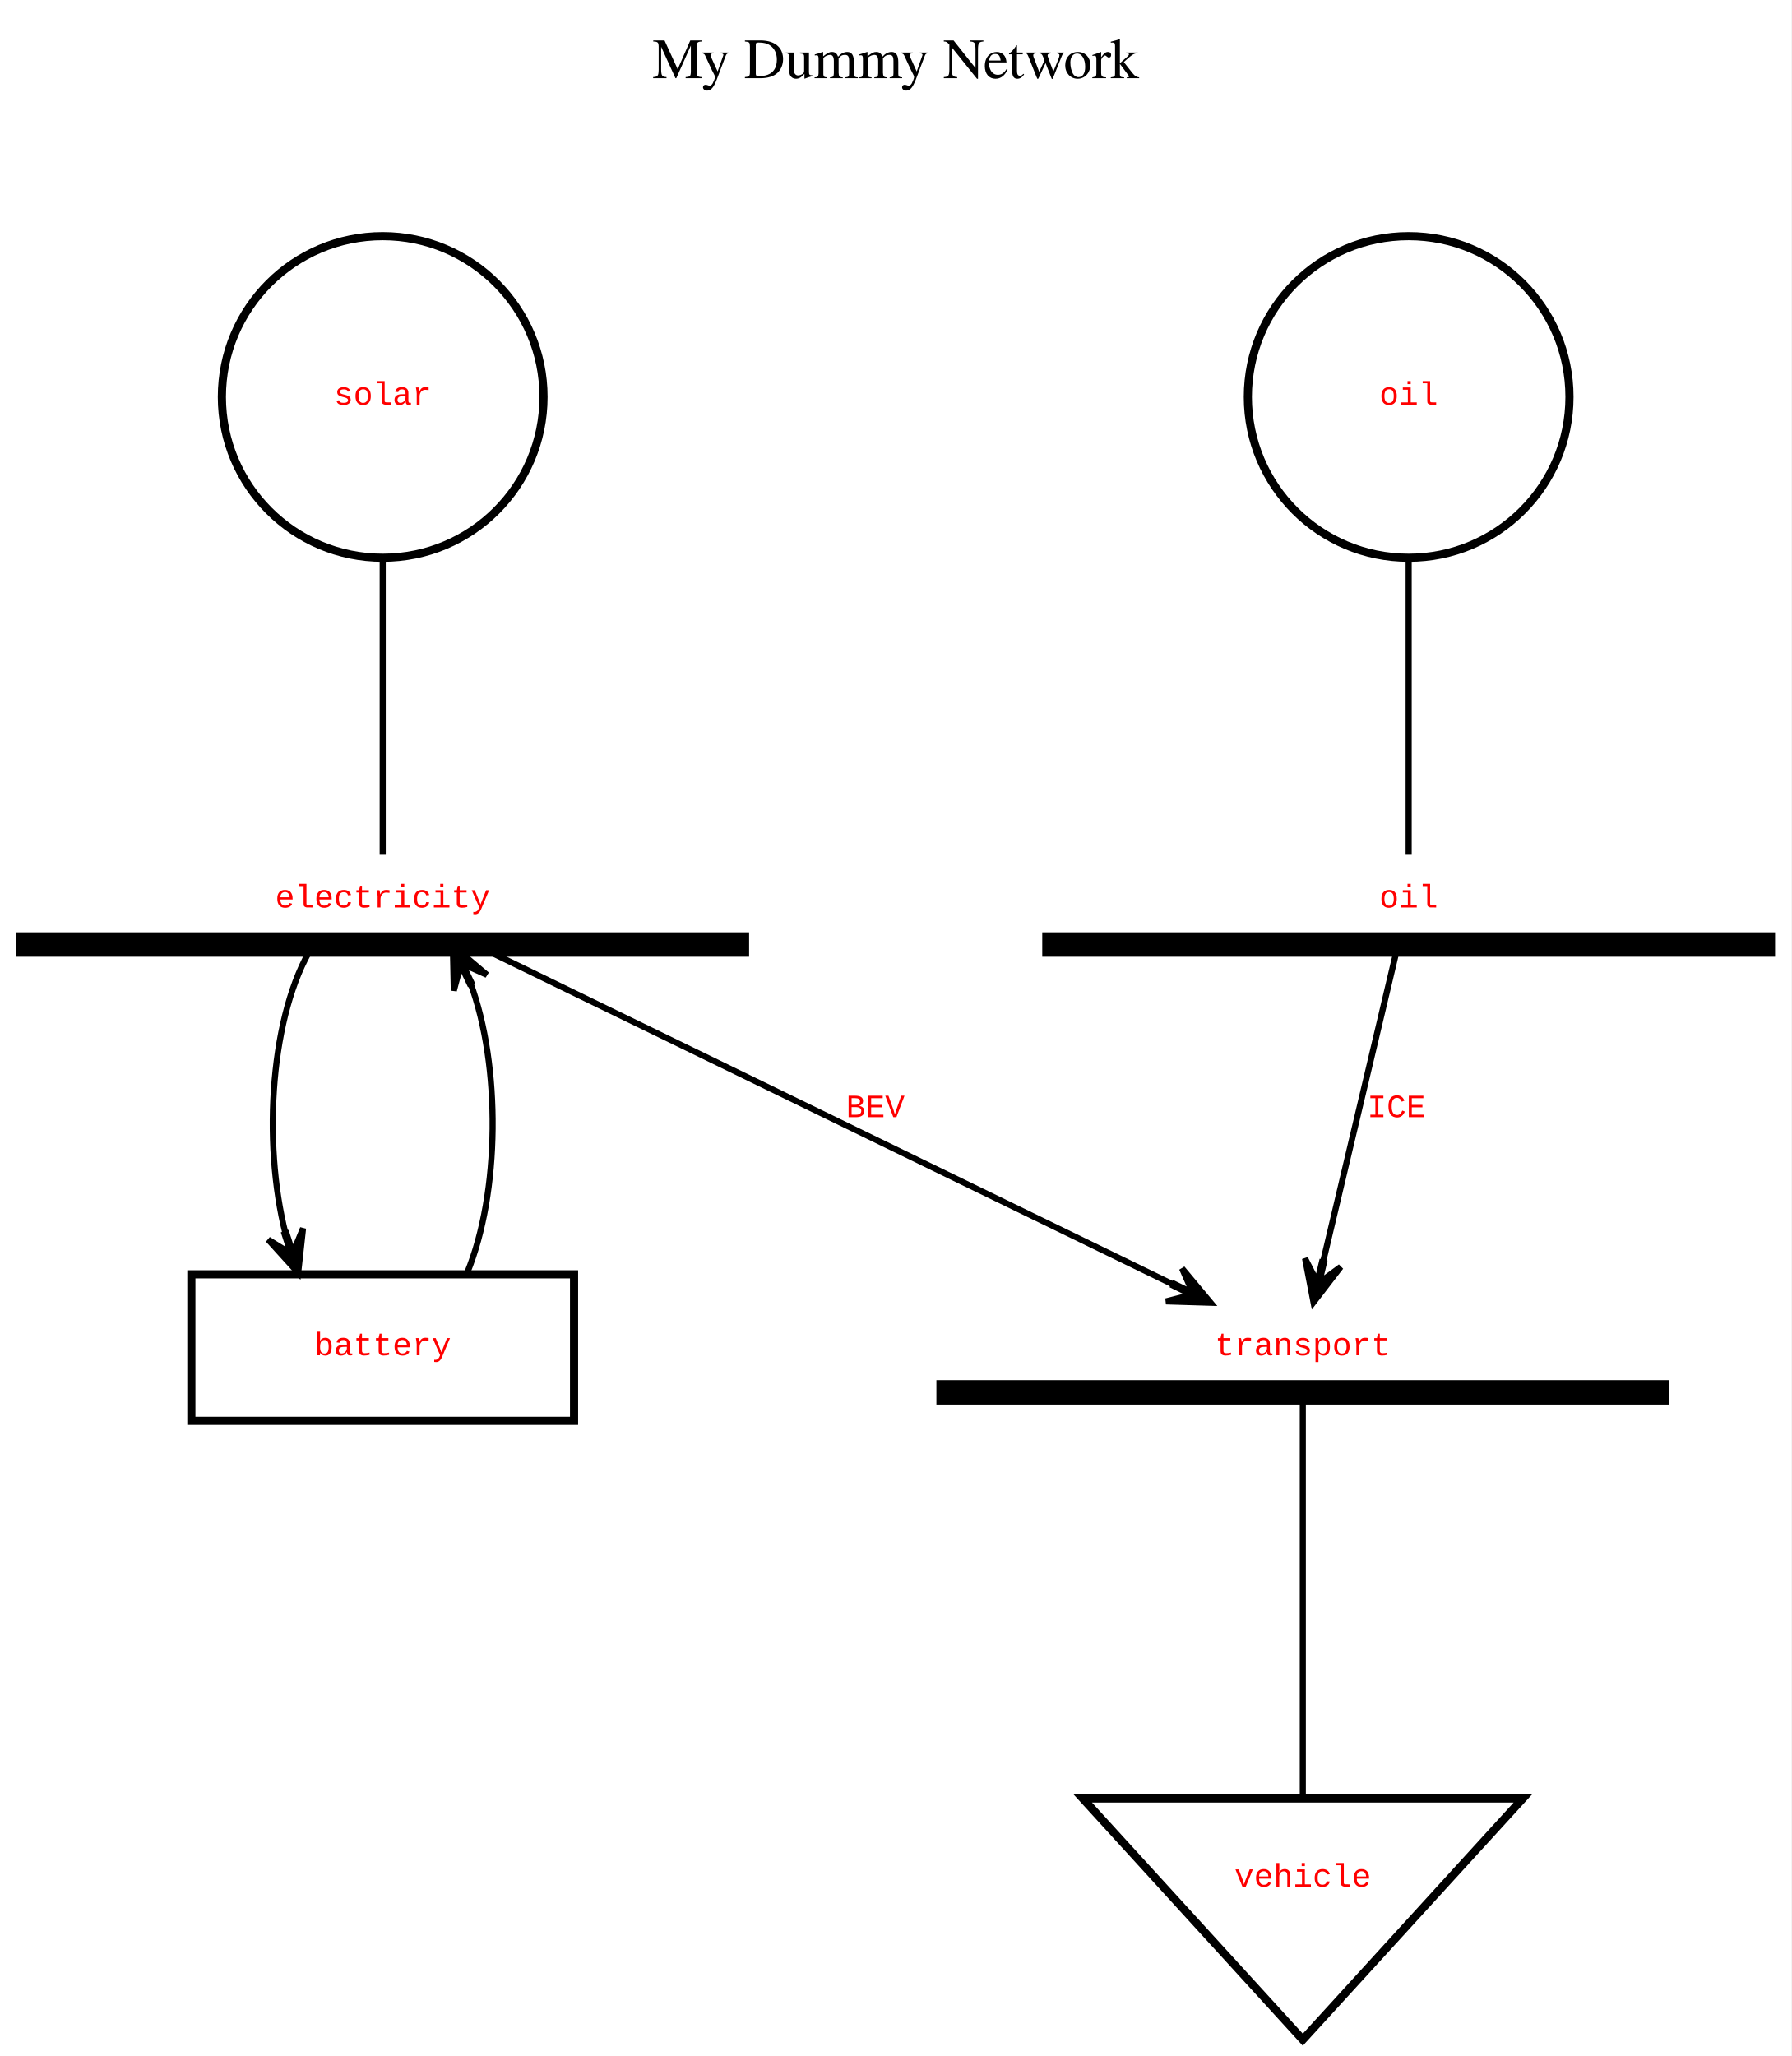
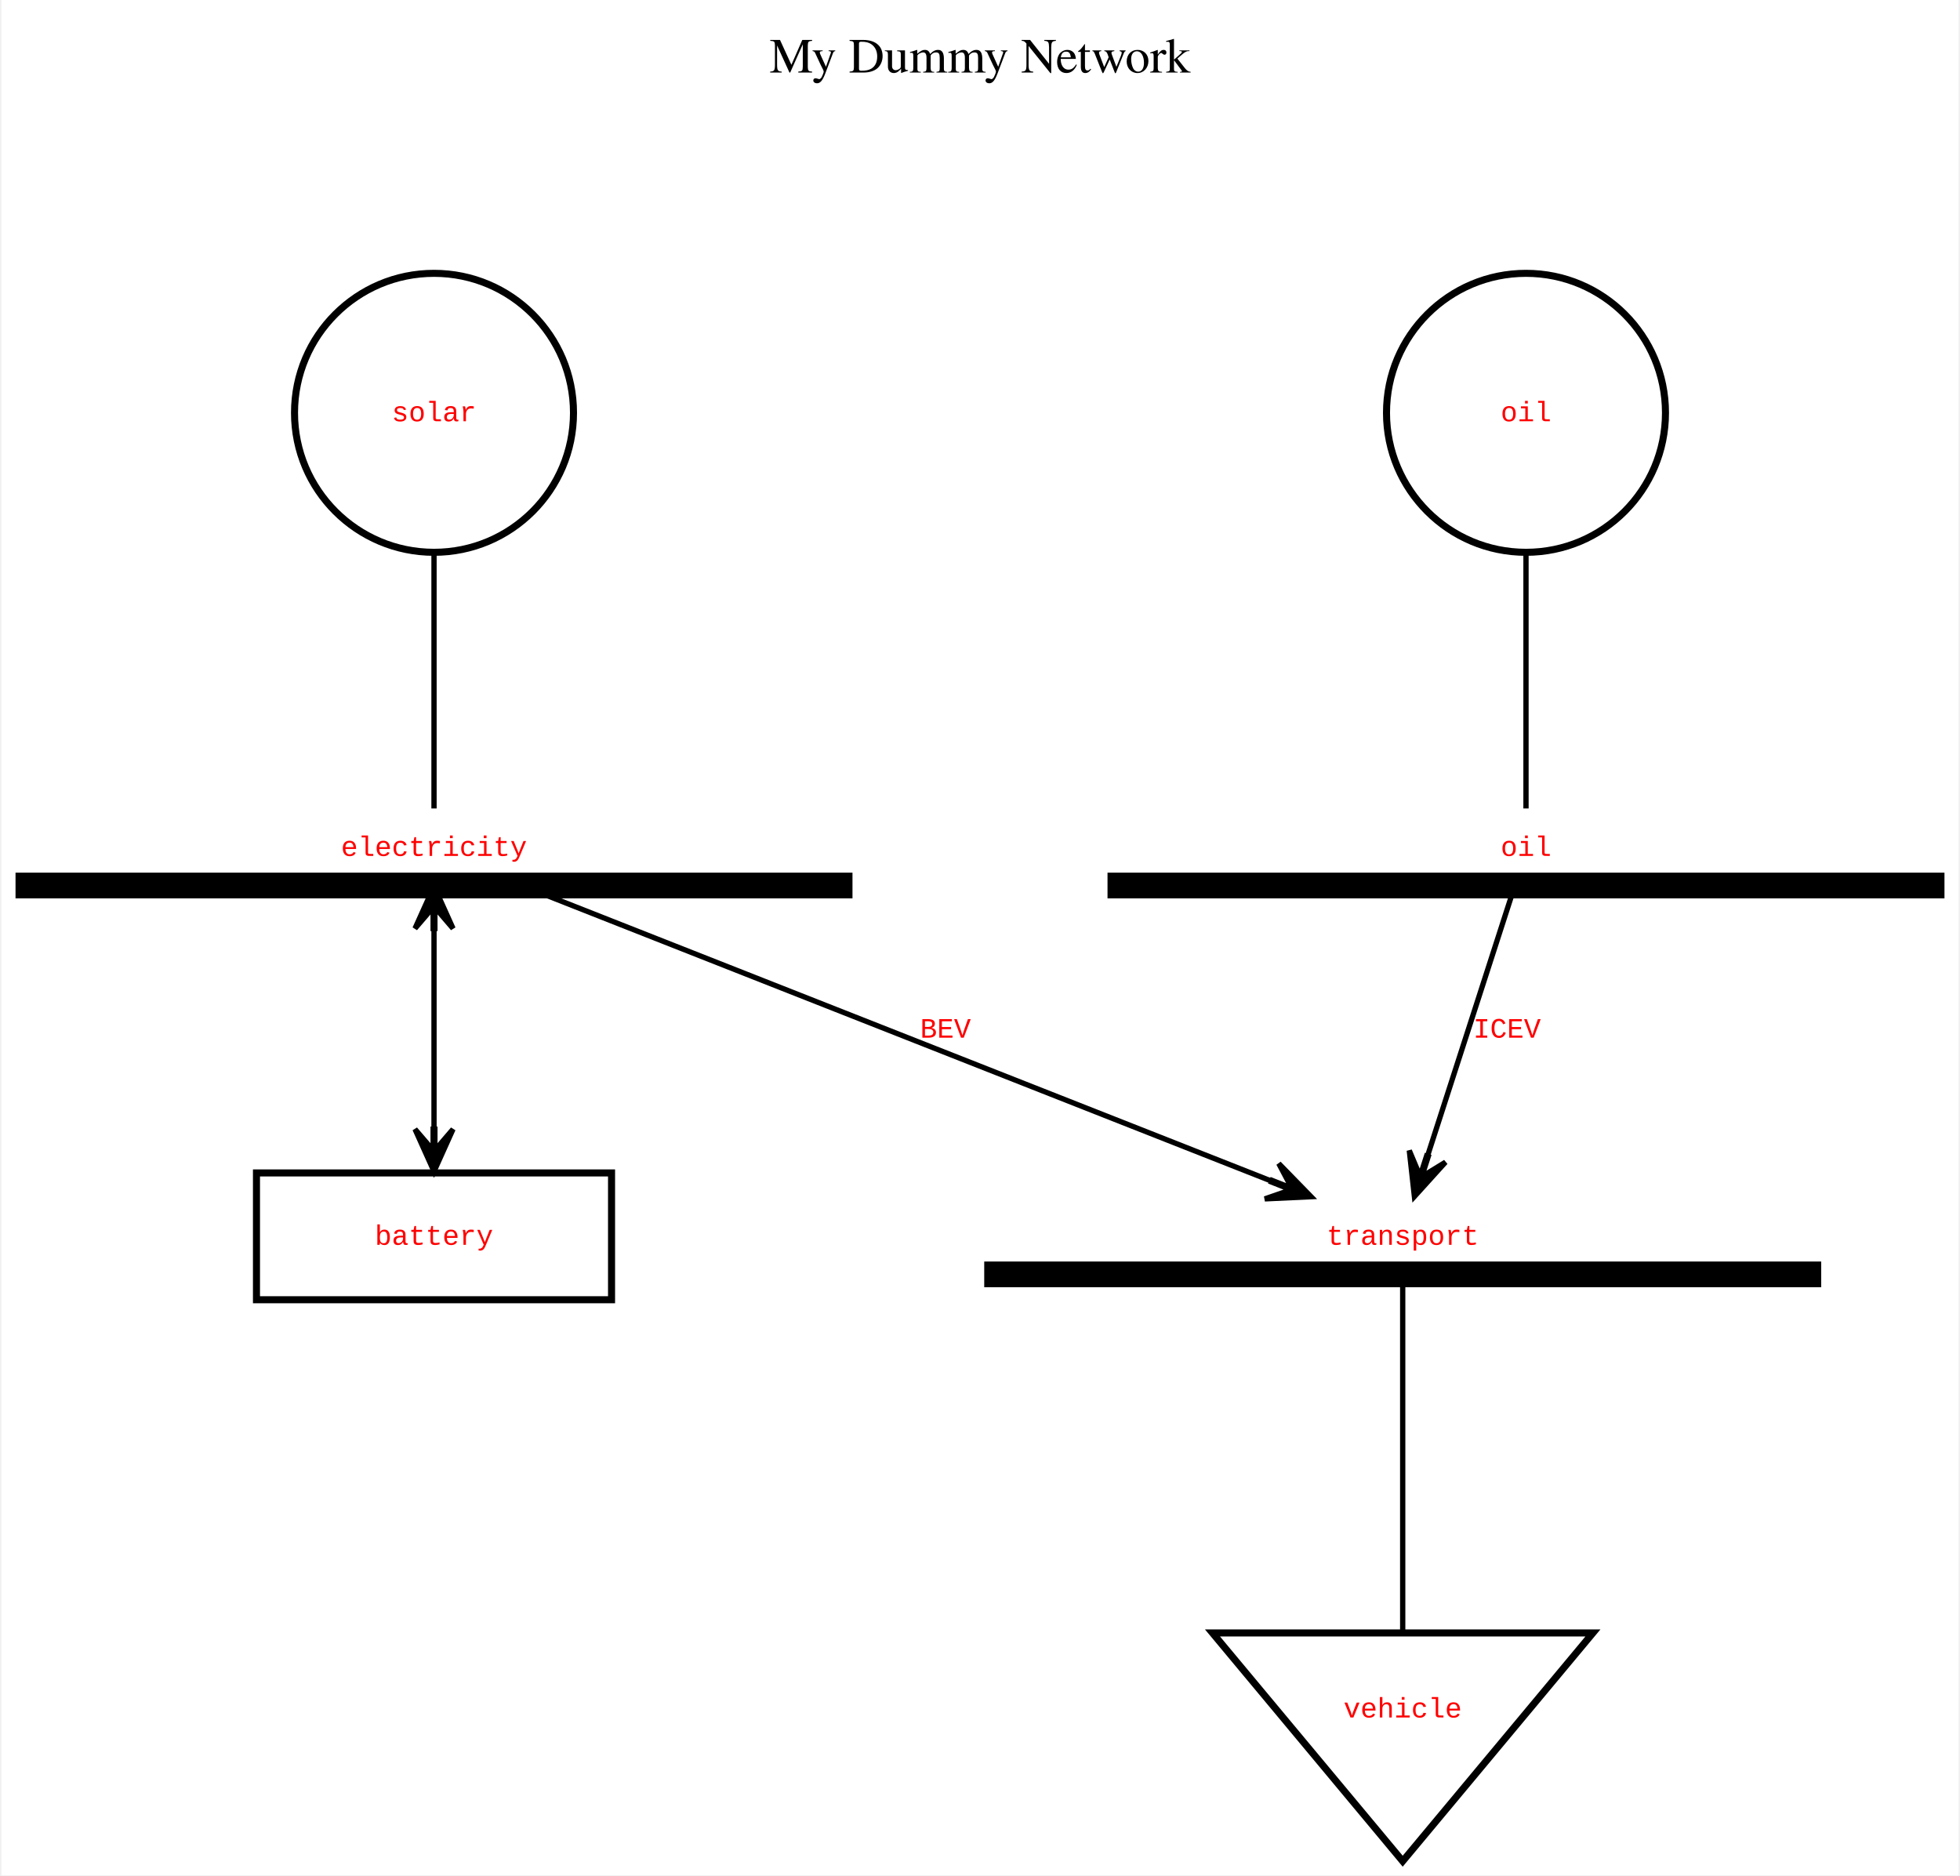
- <svg xmlns="http://www.w3.org/2000/svg" xmlns:xlink="http://www.w3.org/1999/xlink" width="440pt" height="505pt" viewBox="0.00 0.00 440.00 505.00">
-   <g id="graph0" class="graph" transform="scale(1 1) rotate(0) translate(4 501)">
-     <polygon fill="#ffffff" stroke="transparent" points="-4,4 -4,-501 436,-501 436,4 -4,4" />
-     <text text-anchor="middle" x="216" y="-481.8" font-family="Times,serif" font-size="14.00" fill="#000000">My Dummy Network</text>
-     <text text-anchor="middle" x="216" y="-450.8" font-family="Times,serif" font-size="14.00" fill="#000000">           </text>
+ <svg xmlns="http://www.w3.org/2000/svg" xmlns:xlink="http://www.w3.org/1999/xlink" width="556pt" height="532pt" viewBox="0.00 0.00 555.60 532.40">
+   <g id="graph0" class="graph" transform="scale(1 1) rotate(0) translate(4 528.4)">
+     <g id="a_graph0">
+       <a xlink:title="Bus: 3&#10;Generators: 2&#10;Loads: 1&#10;Stores: 1&#10;Links: 2&#10;Lines: 0&#10;Snapshots: 1">
+         <polygon fill="white" stroke="none" points="-4,4 -4,-528.4 551.6,-528.4 551.6,4 -4,4" />
+         <text text-anchor="middle" x="273.8" y="-507.8" font-family="Times,serif" font-size="14.00">My Dummy Network</text>
+         <text text-anchor="middle" x="273.8" y="-459" font-family="Times,serif" font-size="14.00">           </text>
+       </a>
+     </g>
    <g id="node1" class="node">
      <g id="a_node1">
-         <a xlink:title="Carrier: AC&#10;Unit: ">
-           <polygon fill="none" stroke="transparent" stroke-width="6" points="432,-291 252,-291 252,-269 432,-269 432,-291" />
-           <polyline fill="none" stroke="#000000" stroke-width="6" points="252,-269 432,-269 " />
-           <text text-anchor="middle" x="342" y="-278.1" font-family="Courier New" font-size="8.00" fill="#ff0000">oil</text>
+         <a xlink:title="Bus: oil&#10;Carrier: AC&#10;Unit: &#10;Generators: 1&#10;Loads: 0&#10;Stores: 0&#10;Incoming links: 0&#10;Outgoing links: 1&#10;Lines: 0&#10;&#10;Power time series: N/A MW">
+           <polygon fill="none" stroke="none" stroke-width="7.3" points="547.6,-298.6 310,-298.6 310,-277 547.6,-277 547.6,-298.6" />
+           <polyline fill="none" stroke="black" stroke-width="7.3" points="310,-277 547.6,-277" />
+           <text text-anchor="start" x="421.6" y="-285.4" font-family="Courier New" font-size="8.00" fill="red">oil</text>
        </a>
      </g>
    </g>
    <g id="node3" class="node">
      <g id="a_node3">
-         <a xlink:title="Carrier: AC&#10;Unit: ">
-           <polygon fill="none" stroke="transparent" stroke-width="6" points="406,-181 226,-181 226,-159 406,-159 406,-181" />
-           <polyline fill="none" stroke="#000000" stroke-width="6" points="226,-159 406,-159 " />
-           <text text-anchor="middle" x="316" y="-168.1" font-family="Courier New" font-size="8.00" fill="#ff0000">transport</text>
+         <a xlink:title="Bus: transport&#10;Carrier: AC&#10;Unit: &#10;Generators: 0&#10;Loads: 1&#10;Stores: 0&#10;Incoming links: 2&#10;Outgoing links: 0&#10;Lines: 0&#10;&#10;Power time series: N/A MW">
+           <polygon fill="none" stroke="none" stroke-width="7.3" points="512.6,-188.2 275,-188.2 275,-166.6 512.6,-166.6 512.6,-188.2" />
+           <polyline fill="none" stroke="black" stroke-width="7.3" points="275,-166.6 512.6,-166.6" />
+           <text text-anchor="start" x="372.2" y="-175" font-family="Courier New" font-size="8.00" fill="red">transport</text>
+         </a>
+       </g>
+     </g>
+     <g id="edge5" class="edge">
+       <g id="a_edge5">
+         <a xlink:title="Link: ICEV&#10;From: oil (bus0)&#10;To: transport (bus1)&#10;Carrier: &#10;Extendable nominal power: False&#10;Nominal power: 0.00 MW&#10;Efficiency: 1.00&#10;Capital cost: 0.00 currency/MW&#10;Marginal cost: 0.00 currency/MWh&#10;&#10;Optimised nominal power: 0.00 MW&#10;Power time series (p0): N/A MW&#10;Power time series (p1): N/A MW">
+           <path fill="none" stroke="black" stroke-width="1.5" d="M425.57,-276.8C419.95,-259.38 408.24,-223.13 400.72,-199.82" />
+           <polygon fill="black" stroke="black" stroke-width="1.5" points="397.12,-188.7 405.95,-198.46 399.21,-194.33 401.05,-200.04 400.81,-200.12 400.57,-200.19 398.73,-194.48 395.67,-201.77 397.12,-188.7 397.12,-188.7" />
+         </a>
+       </g>
+       <text text-anchor="start" x="413.8" y="-233.8" font-family="Courier New" font-size="8.00" fill="red">ICEV</text>
+     </g>
+     <g id="node2" class="node">
+       <g id="a_node2">
+         <a xlink:title="Bus: electricity&#10;Carrier: AC&#10;Unit: &#10;Generators: 1&#10;Loads: 0&#10;Stores: 1&#10;Incoming links: 0&#10;Outgoing links: 1&#10;Lines: 0&#10;&#10;Power time series: N/A MW">
+           <polygon fill="none" stroke="none" stroke-width="7.3" points="237.6,-298.6 0,-298.6 0,-277 237.6,-277 237.6,-298.6" />
+           <polyline fill="none" stroke="black" stroke-width="7.3" points="0,-277 237.6,-277" />
+           <text text-anchor="start" x="92.4" y="-285.4" font-family="Courier New" font-size="8.00" fill="red">electricity</text>
        </a>
      </g>
    </g>
    <g id="edge6" class="edge">
      <g id="a_edge6">
-         <a xlink:title="Carrier: &#10;Efficiency: 1.00">
-           <path fill="none" stroke="#000000" stroke-width="1.5" d="M339.315,-268.642C334.992,-250.351 326.42,-214.085 320.961,-190.99" />
-           <polygon fill="#000000" stroke="#000000" stroke-width="1.5" points="318.631,-181.132 325.311,-189.829 320.025,-185.94 321.175,-190.806 320.932,-190.864 320.688,-190.921 319.538,-186.055 316.552,-191.899 318.631,-181.132 318.631,-181.132" />
+         <a xlink:title="Link: BEV&#10;From: electricity (bus0)&#10;To: transport (bus1)&#10;Carrier: &#10;Extendable nominal power: False&#10;Nominal power: 0.00 MW&#10;Efficiency: 1.00&#10;Capital cost: 0.00 currency/MW&#10;Marginal cost: 0.00 currency/MWh&#10;&#10;Optimised nominal power: 0.00 MW&#10;Power time series (p0): N/A MW&#10;Power time series (p1): N/A MW">
+           <path fill="none" stroke="black" stroke-width="1.5" d="M144.67,-276.6C193.71,-257.27 300.31,-215.25 356.86,-192.96" />
+           <polygon fill="black" stroke="black" stroke-width="1.5" points="367.8,-188.65 358.61,-198.07 362.31,-191.08 356.72,-193.28 356.63,-193.05 356.54,-192.82 362.12,-190.62 354.65,-188.03 367.8,-188.65 367.8,-188.65" />
        </a>
      </g>
-       <text text-anchor="middle" x="339" y="-226.6" font-family="Courier New" font-size="8.00" fill="#ff0000">ICE</text>
-     </g>
-     <g id="node2" class="node">
-       <g id="a_node2">
-         <a xlink:title="Carrier: AC&#10;Unit: ">
-           <polygon fill="none" stroke="transparent" stroke-width="6" points="180,-291 0,-291 0,-269 180,-269 180,-291" />
-           <polyline fill="none" stroke="#000000" stroke-width="6" points="0,-269 180,-269 " />
-           <text text-anchor="middle" x="90" y="-278.1" font-family="Courier New" font-size="8.00" fill="#ff0000">electricity</text>
-         </a>
-       </g>
-     </g>
-     <g id="edge7" class="edge">
-       <g id="a_edge7">
-         <a xlink:title="Carrier: &#10;Efficiency: 1.00">
-           <path fill="none" stroke="#000000" stroke-width="1.5" d="M112.914,-268.847C153.458,-249.113 237.911,-208.008 284.113,-185.52" />
-           <polygon fill="#000000" stroke="#000000" stroke-width="1.5" points="293.362,-181.019 286.339,-189.441 288.975,-183.432 284.479,-185.62 284.37,-185.395 284.261,-185.17 288.756,-182.982 282.401,-181.349 293.362,-181.019 293.362,-181.019" />
-         </a>
-       </g>
-       <text text-anchor="middle" x="211" y="-226.6" font-family="Courier New" font-size="8.00" fill="#ff0000">BEV</text>
+       <text text-anchor="start" x="256.8" y="-233.8" font-family="Courier New" font-size="8.00" fill="red">BEV</text>
    </g>
    <g id="node7" class="node">
      <g id="a_node7">
-         <a xlink:title="Carrier: ">
-           <polygon fill="none" stroke="#000000" stroke-width="2" points="137,-188 43,-188 43,-152 137,-152 137,-188" />
-           <text text-anchor="middle" x="90" y="-168.1" font-family="Courier New" font-size="8.00" fill="#ff0000">battery</text>
+         <a xlink:title="Store: battery&#10;Bus: electricity&#10;Carrier: &#10;Extendable nominal energy: False&#10;Nominal energy: 0.00 MWh&#10;Power set: 0.00 MW&#10;Cyclic energy: False&#10;Capital cost: 0.00 currency/MW&#10;Marginal cost: 0.00 currency/MWh&#10;&#10;Optimised nominal energy: 0.00 MWh&#10;Energy time series: N/A MWh&#10;Power time series: N/A MW">
+           <polygon fill="none" stroke="black" stroke-width="2" points="169.2,-195.4 68.4,-195.4 68.4,-159.4 169.2,-159.4 169.2,-195.4" />
+           <text text-anchor="start" x="102" y="-175" font-family="Courier New" font-size="8.00" fill="red">battery</text>
        </a>
      </g>
    </g>
    <g id="edge4" class="edge">
-       <path fill="none" stroke="#000000" stroke-width="1.5" d="M72.771,-268.642C62.562,-252.098 60.353,-220.849 66.144,-197.941" />
-       <polygon fill="#000000" stroke="#000000" stroke-width="1.5" points="69.24,-188.394 70.436,-199.295 67.935,-193.227 66.393,-197.983 66.155,-197.906 65.917,-197.829 67.46,-193.073 61.874,-196.518 69.24,-188.394 69.24,-188.394" />
+       <path fill="none" stroke="black" stroke-width="1.5" d="M118.8,-265.02C118.8,-248.56 118.8,-225.77 118.8,-207.71" />
+       <polygon fill="black" stroke="black" stroke-width="1.5" points="118.8,-276.8 113.4,-264.8 118.55,-270.8 118.55,-264.8 118.8,-264.8 119.05,-264.8 119.05,-270.8 124.2,-264.8 118.8,-276.8 118.8,-276.8" />
+       <polygon fill="black" stroke="black" stroke-width="1.5" points="118.8,-195.82 124.2,-207.82 119.05,-201.82 119.05,-207.82 118.8,-207.82 118.55,-207.82 118.55,-201.82 113.4,-207.82 118.8,-195.82 118.8,-195.82" />
    </g>
    <g id="node6" class="node">
      <g id="a_node6">
-         <a xlink:title="Carrier: ">
-           <polygon fill="none" stroke="#000000" stroke-width="2" points="316,0 370.044,-59.25 261.956,-59.25 316,0" />
-           <text text-anchor="middle" x="316" y="-37.6" font-family="Courier New" font-size="8.00" fill="#ff0000">vehicle</text>
+         <a xlink:title="Load: vehicle&#10;Bus: transport&#10;Carrier: &#10;Power set: 0.00 MW">
+           <polygon fill="none" stroke="black" stroke-width="2" points="393.8,0 447.8,-64.8 339.8,-64.8 393.8,0" />
+           <text text-anchor="start" x="377" y="-40.8" font-family="Courier New" font-size="8.00" fill="red">vehicle</text>
        </a>
      </g>
    </g>
    <g id="edge3" class="edge">
-       <path fill="none" stroke="#000000" stroke-width="1.5" d="M316,-158.874C316,-136.807 316,-87.237 316,-59.413" />
+       <path fill="none" stroke="black" stroke-width="1.5" d="M393.8,-166.46C393.8,-144.97 393.8,-93.76 393.8,-64.89" />
    </g>
    <g id="node4" class="node">
      <g id="a_node4">
-         <a xlink:title="Carrier: &#10;Efficiency: 1.00">
-           <ellipse fill="none" stroke="#000000" stroke-width="2" cx="342" cy="-403.5" rx="39.5" ry="39.5" />
-           <text text-anchor="middle" x="342" y="-401.6" font-family="Courier New" font-size="8.00" fill="#ff0000">oil</text>
+         <a xlink:title="Generator: oil&#10;Bus: oil&#10;Carrier: &#10;Extendable nominal power: False&#10;Nominal power: 0.00 MW&#10;Power set: 0.00 MW&#10;Efficiency: 1.00&#10;Capital cost: 0.00 currency/MW&#10;Marginal cost: 0.00 currency/MWh&#10;&#10;Optimised nominal power: 0.00 MW&#10;Power time series: N/A MW">
+           <ellipse fill="none" stroke="black" stroke-width="2" cx="428.8" cy="-411.2" rx="39.6" ry="39.6" />
+           <text text-anchor="start" x="421.6" y="-408.8" font-family="Courier New" font-size="8.00" fill="red">oil</text>
        </a>
      </g>
    </g>
    <g id="edge1" class="edge">
-       <path fill="none" stroke="#000000" stroke-width="1.5" d="M342,-363.744C342,-338.359 342,-307.27 342,-291.048" />
+       <path fill="none" stroke="black" stroke-width="1.5" d="M428.8,-371.12C428.8,-345.75 428.8,-314.59 428.8,-298.88" />
    </g>
    <g id="node5" class="node">
      <g id="a_node5">
-         <a xlink:title="Carrier: &#10;Efficiency: 1.00">
-           <ellipse fill="none" stroke="#000000" stroke-width="2" cx="90" cy="-403.5" rx="39.5" ry="39.5" />
-           <text text-anchor="middle" x="90" y="-401.6" font-family="Courier New" font-size="8.00" fill="#ff0000">solar</text>
+         <a xlink:title="Generator: solar&#10;Bus: electricity&#10;Carrier: &#10;Extendable nominal power: False&#10;Nominal power: 0.00 MW&#10;Power set: 0.00 MW&#10;Efficiency: 1.00&#10;Capital cost: 0.00 currency/MW&#10;Marginal cost: 0.00 currency/MWh&#10;&#10;Optimised nominal power: 0.00 MW&#10;Power time series: N/A MW">
+           <ellipse fill="none" stroke="black" stroke-width="2" cx="118.8" cy="-411.2" rx="39.6" ry="39.6" />
+           <text text-anchor="start" x="106.8" y="-408.8" font-family="Courier New" font-size="8.00" fill="red">solar</text>
        </a>
      </g>
    </g>
    <g id="edge2" class="edge">
-       <path fill="none" stroke="#000000" stroke-width="1.5" d="M90,-363.744C90,-338.359 90,-307.27 90,-291.048" />
-     </g>
-     <g id="edge5" class="edge">
-       <path fill="none" stroke="#000000" stroke-width="1.5" d="M110.76,-188.394C118.808,-208.061 119.071,-239.164 111.548,-259.577" />
-       <polygon fill="#000000" stroke="#000000" stroke-width="1.5" points="107.229,-268.642 107.468,-257.679 109.154,-264.021 111.305,-259.507 111.53,-259.615 111.756,-259.722 109.606,-264.236 115.593,-261.55 107.229,-268.642 107.229,-268.642" />
+       <path fill="none" stroke="black" stroke-width="1.5" d="M118.8,-371.12C118.8,-345.75 118.8,-314.59 118.8,-298.88" />
    </g>
  </g>
</svg>
